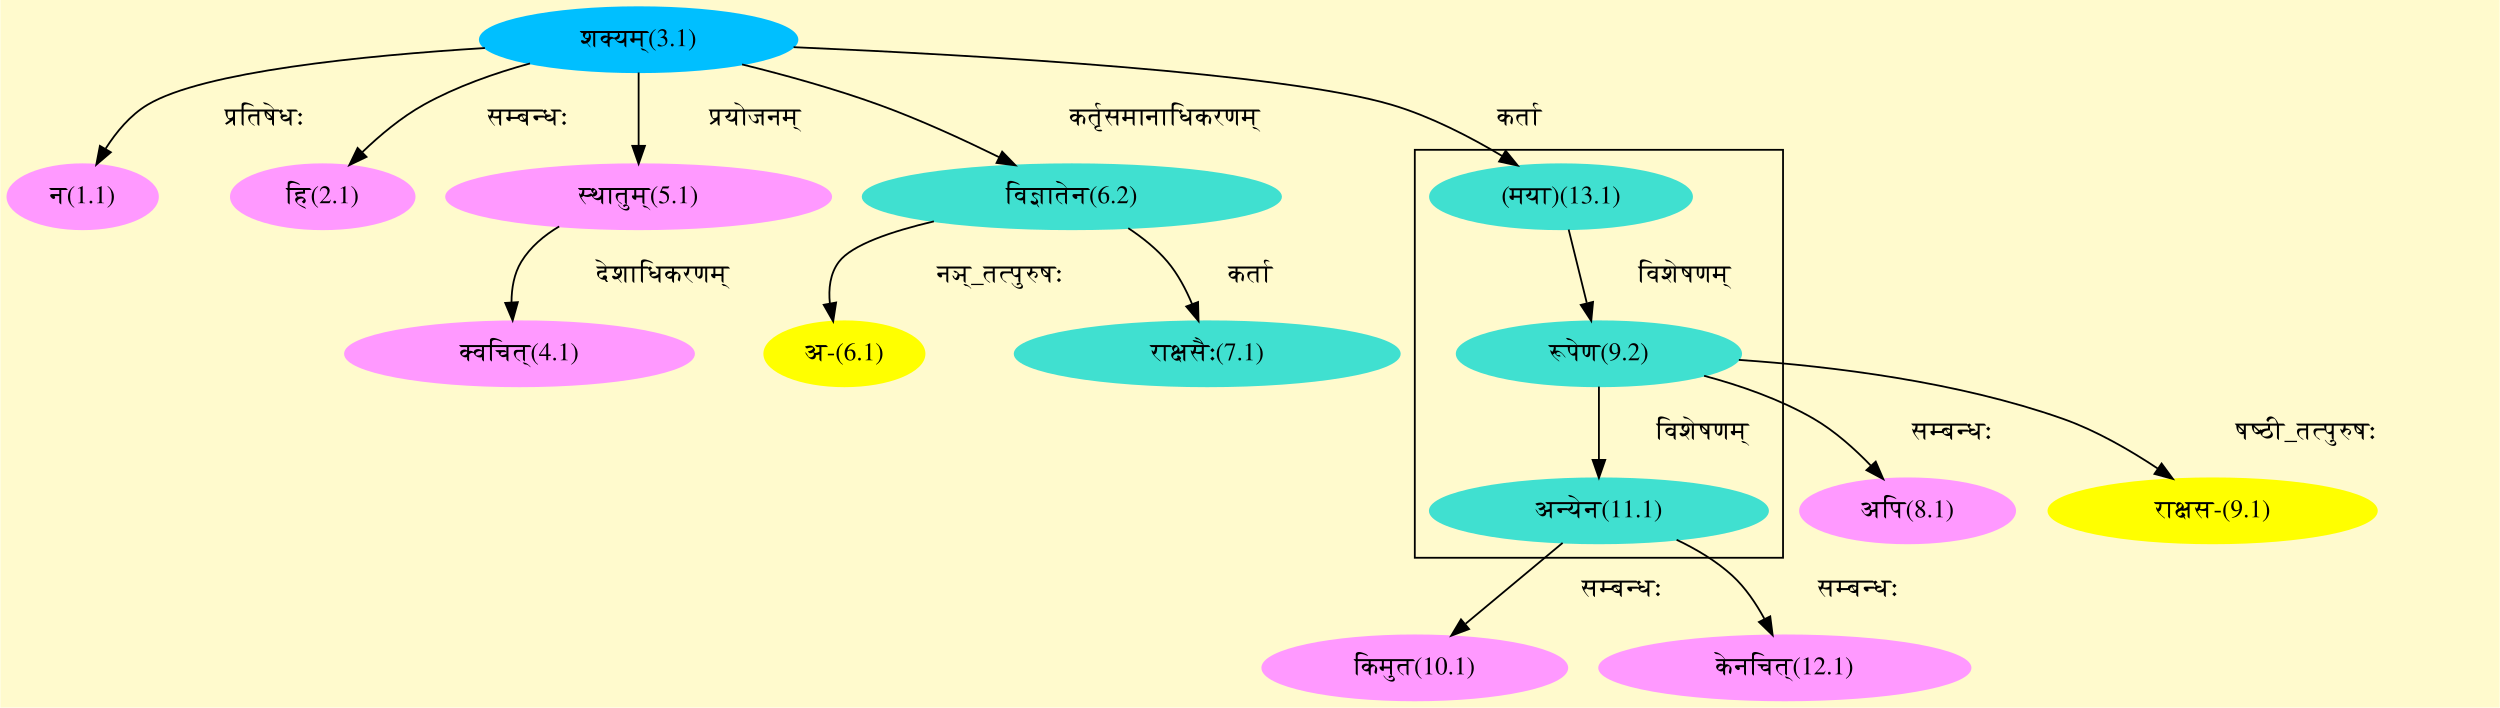
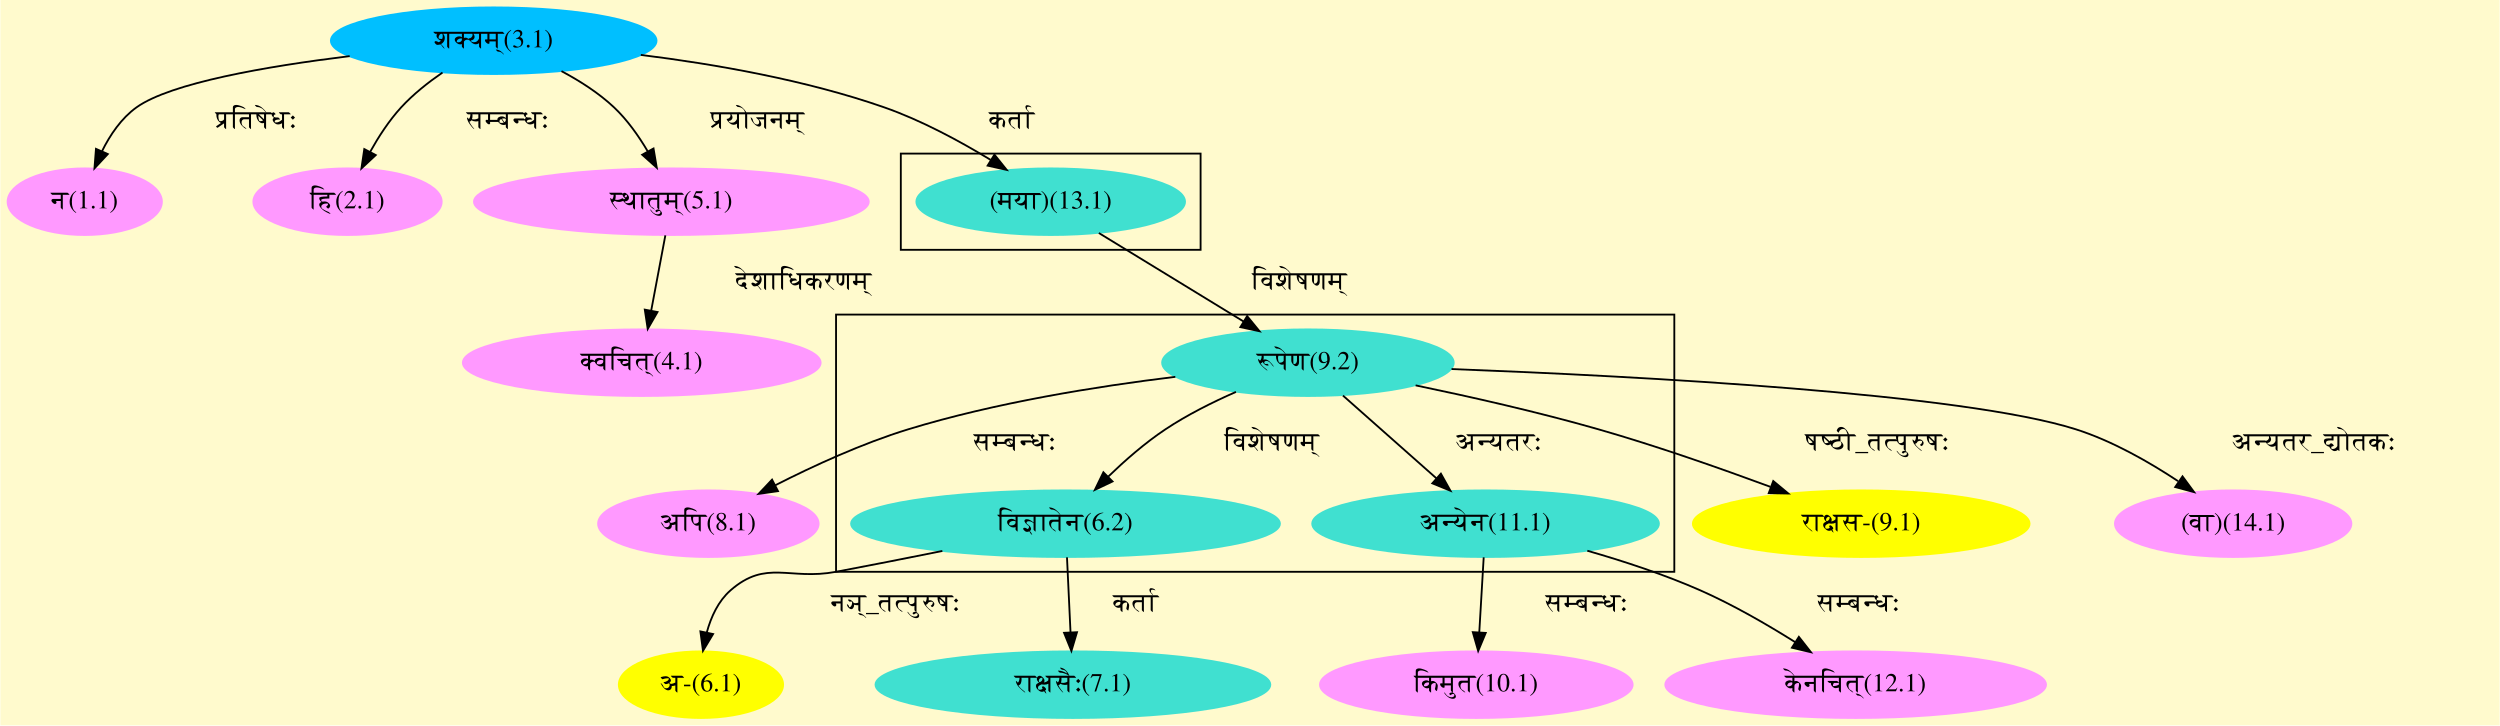
- <svg xmlns="http://www.w3.org/2000/svg" width="1385pt" height="392pt" viewBox="0.00 0.00 1384.60 392.00">
+ <svg xmlns="http://www.w3.org/2000/svg" width="1351pt" height="392pt" viewBox="0.00 0.00 1350.60 392.00">
  <g id="graph0" class="graph" transform="scale(1 1) rotate(0) translate(4 388)">
-     <polygon fill="#fffacd" stroke="transparent" points="-4,4 -4,-388 1380.6,-388 1380.6,4 -4,4" />
+     <polygon fill="#fffacd" stroke="transparent" points="-4,4 -4,-388 1346.6,-388 1346.6,4 -4,4" />
    <g id="clust1" class="cluster">
-       <polygon fill="#fffacd" stroke="black" points="779.6,-79 779.6,-305 983.6,-305 983.6,-79 779.6,-79" />
+       <polygon fill="#fffacd" stroke="black" points="447.6,-79 447.6,-218 900.6,-218 900.6,-79 447.6,-79" />
+     </g>
+     <g id="clust2" class="cluster">
+       <polygon fill="#fffacd" stroke="black" points="482.6,-253 482.6,-305 644.6,-305 644.6,-253 482.6,-253" />
    </g>
    <g id="node1" class="node">
-       <ellipse fill="#40e0d0" stroke="#40e0d0" cx="881.6" cy="-192" rx="78.79" ry="18" />
-       <text text-anchor="middle" x="881.6" y="-188.3" font-family="Times,serif" font-size="14.00">रूपेण(9.2)</text>
+       <ellipse fill="#40e0d0" stroke="#40e0d0" cx="571.6" cy="-105" rx="115.88" ry="18" />
+       <text text-anchor="middle" x="571.6" y="-101.3" font-family="Times,serif" font-size="14.00">विज्ञातेन(6.2)</text>
    </g>
    <g id="node2" class="node">
-       <ellipse fill="#40e0d0" stroke="#40e0d0" cx="860.6" cy="-279" rx="72.59" ry="18" />
-       <text text-anchor="middle" x="860.6" y="-275.3" font-family="Times,serif" font-size="14.00">(मया)(13.1)</text>
+       <ellipse fill="#40e0d0" stroke="#40e0d0" cx="702.6" cy="-192" rx="78.79" ry="18" />
+       <text text-anchor="middle" x="702.6" y="-188.3" font-family="Times,serif" font-size="14.00">रूपेण(9.2)</text>
+     </g>
+     <g id="edge6" class="edge">
+       <path fill="none" stroke="black" d="M594.63,-130.39C603.73,-139.17 614.62,-148.7 625.6,-156 637.34,-163.81 651.1,-170.68 663.72,-176.22" />
+       <polygon fill="black" stroke="black" points="597.01,-127.82 587.45,-123.26 592.07,-132.79 597.01,-127.82" />
+       <text text-anchor="middle" x="683.1" y="-144.8" font-family="Times,serif" font-size="14.00">विशेषणम्</text>
+     </g>
+     <g id="node4" class="node">
+       <ellipse fill="#40e0d0" stroke="#40e0d0" cx="563.6" cy="-279" rx="72.59" ry="18" />
+       <text text-anchor="middle" x="563.6" y="-275.3" font-family="Times,serif" font-size="14.00">(मया)(13.1)</text>
    </g>
    <g id="edge10" class="edge">
-       <path fill="none" stroke="black" d="M874.86,-220.27C871.57,-233.58 867.71,-249.19 864.84,-260.82" />
-       <polygon fill="black" stroke="black" points="878.35,-220.75 877.35,-210.2 871.55,-219.07 878.35,-220.75" />
-       <text text-anchor="middle" x="929.1" y="-231.8" font-family="Times,serif" font-size="14.00">विशेषणम्</text>
+       <path fill="none" stroke="black" d="M667.89,-214.22C643.62,-229.07 611.72,-248.57 589.62,-262.08" />
+       <polygon fill="black" stroke="black" points="669.75,-217.19 676.45,-208.99 666.09,-211.22 669.75,-217.19" />
+       <text text-anchor="middle" x="698.1" y="-231.8" font-family="Times,serif" font-size="14.00">विशेषणम्</text>
+     </g>
+     <g id="node3" class="node">
+       <ellipse fill="#40e0d0" stroke="#40e0d0" cx="798.6" cy="-105" rx="93.68" ry="18" />
+       <text text-anchor="middle" x="798.6" y="-101.3" font-family="Times,serif" font-size="14.00">अन्येन(11.1)</text>
+     </g>
+     <g id="edge12" class="edge">
+       <path fill="none" stroke="black" d="M772.12,-129.44C756.07,-143.65 735.98,-161.44 721.52,-174.24" />
+       <polygon fill="black" stroke="black" points="774.46,-132.04 779.63,-122.79 769.82,-126.8 774.46,-132.04" />
+       <text text-anchor="middle" x="805.6" y="-144.8" font-family="Times,serif" font-size="14.00">अन्यतरः</text>
+     </g>
+     <g id="node6" class="node">
+       <ellipse fill="#00bfff" stroke="#00bfff" cx="262.6" cy="-366" rx="87.99" ry="18" />
+       <text text-anchor="middle" x="262.6" y="-362.3" font-family="Times,serif" font-size="14.00">शक्यम्(3.1)</text>
+     </g>
+     <g id="edge14" class="edge">
+       <path fill="none" stroke="black" d="M531.1,-301.62C514.53,-311.7 493.67,-322.99 473.6,-330 431.44,-344.71 382.33,-353.32 342.1,-358.32" />
+       <polygon fill="black" stroke="black" points="533.2,-304.44 539.83,-296.18 529.5,-298.49 533.2,-304.44" />
+       <text text-anchor="middle" x="542.6" y="-318.8" font-family="Times,serif" font-size="14.00">कर्ता</text>
    </g>
    <g id="node5" class="node">
-       <ellipse fill="#00bfff" stroke="#00bfff" cx="349.6" cy="-366" rx="87.99" ry="18" />
-       <text text-anchor="middle" x="349.6" y="-362.3" font-family="Times,serif" font-size="14.00">शक्यम्(3.1)</text>
-     </g>
-     <g id="edge14" class="edge">
-       <path fill="none" stroke="black" d="M827.98,-301.58C810.51,-312.02 788.19,-323.64 766.6,-330 706.66,-347.64 539.02,-357.38 435.46,-361.87" />
-       <polygon fill="black" stroke="black" points="829.95,-304.48 836.64,-296.26 826.29,-298.51 829.95,-304.48" />
-       <text text-anchor="middle" x="837.6" y="-318.8" font-family="Times,serif" font-size="14.00">कर्ता</text>
-     </g>
-     <g id="node3" class="node">
-       <ellipse fill="#40e0d0" stroke="#40e0d0" cx="881.6" cy="-105" rx="93.68" ry="18" />
-       <text text-anchor="middle" x="881.6" y="-101.3" font-family="Times,serif" font-size="14.00">अन्येन(11.1)</text>
-     </g>
-     <g id="edge12" class="edge">
-       <path fill="none" stroke="black" d="M881.6,-133.27C881.6,-146.58 881.6,-162.19 881.6,-173.82" />
-       <polygon fill="black" stroke="black" points="885.1,-133.2 881.6,-123.2 878.1,-133.2 885.1,-133.2" />
-       <text text-anchor="middle" x="939.1" y="-144.8" font-family="Times,serif" font-size="14.00">विशेषणम्</text>
-     </g>
-     <g id="node4" class="node">
      <ellipse fill="#ff99ff" stroke="#ff99ff" cx="41.6" cy="-279" rx="41.69" ry="18" />
      <text text-anchor="middle" x="41.6" y="-275.3" font-family="Times,serif" font-size="14.00">न(1.1)</text>
    </g>
    <g id="edge1" class="edge">
-       <path fill="none" stroke="black" d="M54.33,-305.67C60.16,-314.81 67.95,-324.25 77.6,-330 108.32,-348.31 196.68,-357.18 264.43,-361.39" />
-       <polygon fill="black" stroke="black" points="57.2,-303.65 49.15,-296.77 51.15,-307.18 57.2,-303.65" />
-       <text text-anchor="middle" x="142.1" y="-318.8" font-family="Times,serif" font-size="14.00">प्रतिषेधः</text>
+       <path fill="none" stroke="black" d="M50.92,-306.28C55.29,-315.09 61.39,-324.14 69.6,-330 88.06,-343.18 139.6,-352.12 184.77,-357.67" />
+       <polygon fill="black" stroke="black" points="54.06,-304.74 46.84,-296.99 47.66,-307.56 54.06,-304.74" />
+       <text text-anchor="middle" x="134.1" y="-318.8" font-family="Times,serif" font-size="14.00">प्रतिषेधः</text>
    </g>
-     <g id="node6" class="node">
-       <ellipse fill="#ff99ff" stroke="#ff99ff" cx="174.6" cy="-279" rx="50.89" ry="18" />
-       <text text-anchor="middle" x="174.6" y="-275.3" font-family="Times,serif" font-size="14.00">हि(2.1)</text>
+     <g id="node7" class="node">
+       <ellipse fill="#ff99ff" stroke="#ff99ff" cx="183.6" cy="-279" rx="50.89" ry="18" />
+       <text text-anchor="middle" x="183.6" y="-275.3" font-family="Times,serif" font-size="14.00">हि(2.1)</text>
    </g>
    <g id="edge2" class="edge">
-       <path fill="none" stroke="black" d="M196.53,-303.72C206.21,-313.03 218.19,-323.1 230.6,-330 248.66,-340.05 269.92,-347.48 289.42,-352.85" />
-       <polygon fill="black" stroke="black" points="198.85,-301.09 189.3,-296.51 193.91,-306.05 198.85,-301.09" />
-       <text text-anchor="middle" x="288.1" y="-318.8" font-family="Times,serif" font-size="14.00">सम्बन्धः</text>
-     </g>
-     <g id="node7" class="node">
-       <ellipse fill="#ff99ff" stroke="#ff99ff" cx="283.6" cy="-192" rx="96.68" ry="18" />
-       <text text-anchor="middle" x="283.6" y="-188.3" font-family="Times,serif" font-size="14.00">क्वचित्(4.1)</text>
+       <path fill="none" stroke="black" d="M195.8,-305.89C200.38,-314.12 206.09,-322.91 212.6,-330 219.05,-337.02 227.14,-343.44 234.93,-348.8" />
+       <polygon fill="black" stroke="black" points="198.86,-304.19 191.11,-296.96 192.66,-307.44 198.86,-304.19" />
+       <text text-anchor="middle" x="270.1" y="-318.8" font-family="Times,serif" font-size="14.00">सम्बन्धः</text>
    </g>
    <g id="node8" class="node">
-       <ellipse fill="#ff99ff" stroke="#ff99ff" cx="349.6" cy="-279" rx="106.68" ry="18" />
-       <text text-anchor="middle" x="349.6" y="-275.3" font-family="Times,serif" font-size="14.00">स्थातुम्(5.1)</text>
+       <ellipse fill="#ff99ff" stroke="#ff99ff" cx="342.6" cy="-192" rx="96.68" ry="18" />
+       <text text-anchor="middle" x="342.6" y="-188.3" font-family="Times,serif" font-size="14.00">क्वचित्(4.1)</text>
+     </g>
+     <g id="node9" class="node">
+       <ellipse fill="#ff99ff" stroke="#ff99ff" cx="358.6" cy="-279" rx="106.68" ry="18" />
+       <text text-anchor="middle" x="358.6" y="-275.3" font-family="Times,serif" font-size="14.00">स्थातुम्(5.1)</text>
    </g>
    <g id="edge3" class="edge">
-       <path fill="none" stroke="black" d="M279.17,-220.56C279.21,-228.29 280.55,-236.38 284.6,-243 289.61,-251.2 297.26,-257.6 305.58,-262.55" />
-       <polygon fill="black" stroke="black" points="282.68,-220.61 279.81,-210.41 275.69,-220.18 282.68,-220.61" />
-       <text text-anchor="middle" x="363.1" y="-231.8" font-family="Times,serif" font-size="14.00">देशाधिकरणम्</text>
+       <path fill="none" stroke="black" d="M347.73,-220.27C350.24,-233.58 353.17,-249.19 355.36,-260.82" />
+       <polygon fill="black" stroke="black" points="351.12,-219.38 345.83,-210.2 344.24,-220.68 351.12,-219.38" />
+       <text text-anchor="middle" x="430.1" y="-231.8" font-family="Times,serif" font-size="14.00">देशाधिकरणम्</text>
    </g>
    <g id="edge4" class="edge">
-       <path fill="none" stroke="black" d="M349.6,-307.27C349.6,-320.58 349.6,-336.19 349.6,-347.82" />
-       <polygon fill="black" stroke="black" points="353.1,-307.2 349.6,-297.2 346.1,-307.2 353.1,-307.2" />
-       <text text-anchor="middle" x="414.1" y="-318.8" font-family="Times,serif" font-size="14.00">प्रयोजनम्</text>
-     </g>
-     <g id="node9" class="node">
-       <ellipse fill="#ffff00" stroke="#ffff00" cx="463.6" cy="-192" rx="44.39" ry="18" />
-       <text text-anchor="middle" x="463.6" y="-188.3" font-family="Times,serif" font-size="14.00">अ-(6.1)</text>
+       <path fill="none" stroke="black" d="M345.76,-306.33C340.87,-314.59 334.73,-323.29 327.6,-330 319.38,-337.73 309.13,-344.28 299.22,-349.55" />
+       <polygon fill="black" stroke="black" points="348.96,-307.77 350.73,-297.33 342.83,-304.39 348.96,-307.77" />
+       <text text-anchor="middle" x="405.1" y="-318.8" font-family="Times,serif" font-size="14.00">प्रयोजनम्</text>
    </g>
    <g id="node10" class="node">
-       <ellipse fill="#40e0d0" stroke="#40e0d0" cx="589.6" cy="-279" rx="115.88" ry="18" />
-       <text text-anchor="middle" x="589.6" y="-275.3" font-family="Times,serif" font-size="14.00">विज्ञातेन(6.2)</text>
+       <ellipse fill="#ffff00" stroke="#ffff00" cx="374.6" cy="-18" rx="44.39" ry="18" />
+       <text text-anchor="middle" x="374.6" y="-14.3" font-family="Times,serif" font-size="14.00">अ-(6.1)</text>
    </g>
    <g id="edge5" class="edge">
-       <path fill="none" stroke="black" d="M455.55,-219.87C454.71,-228 455.62,-236.49 460.6,-243 467.75,-252.35 489.51,-259.79 513.17,-265.36" />
-       <polygon fill="black" stroke="black" points="459.01,-220.41 457.38,-209.94 452.13,-219.14 459.01,-220.41" />
-       <text text-anchor="middle" x="549.6" y="-231.8" font-family="Times,serif" font-size="14.00">नञ्_तत्पुरुषः</text>
-     </g>
-     <g id="edge6" class="edge">
-       <path fill="none" stroke="black" d="M549.37,-300.89C529.61,-310.61 505.23,-321.81 482.6,-330 458.24,-338.82 430.63,-346.45 406.91,-352.31" />
-       <polygon fill="black" stroke="black" points="551,-303.99 558.39,-296.4 547.88,-297.73 551,-303.99" />
-       <text text-anchor="middle" x="641.1" y="-318.8" font-family="Times,serif" font-size="14.00">कर्तृसमानाधिकरणम्</text>
+       <path fill="none" stroke="black" d="M377.76,-46.26C380.05,-54.66 383.96,-63.21 390.6,-69 409.98,-85.91 422.32,-74.24 447.6,-79 466.26,-82.52 486.47,-86.51 505.05,-90.26" />
+       <polygon fill="black" stroke="black" points="381.15,-45.37 375.69,-36.29 374.29,-46.79 381.15,-45.37" />
+       <text text-anchor="middle" x="479.6" y="-57.8" font-family="Times,serif" font-size="14.00">नञ्_तत्पुरुषः</text>
    </g>
    <g id="node11" class="node">
-       <ellipse fill="#40e0d0" stroke="#40e0d0" cx="664.6" cy="-192" rx="106.68" ry="18" />
-       <text text-anchor="middle" x="664.6" y="-188.3" font-family="Times,serif" font-size="14.00">राक्षसैः(7.1)</text>
+       <ellipse fill="#40e0d0" stroke="#40e0d0" cx="575.6" cy="-18" rx="106.68" ry="18" />
+       <text text-anchor="middle" x="575.6" y="-14.3" font-family="Times,serif" font-size="14.00">राक्षसैः(7.1)</text>
    </g>
    <g id="edge7" class="edge">
-       <path fill="none" stroke="black" d="M656.21,-219.58C652.82,-227.66 648.34,-236.2 642.6,-243 636.55,-250.16 628.68,-256.43 620.86,-261.6" />
-       <polygon fill="black" stroke="black" points="659.53,-220.69 659.79,-210.09 652.98,-218.21 659.53,-220.69" />
-       <text text-anchor="middle" x="688.6" y="-231.8" font-family="Times,serif" font-size="14.00">कर्ता</text>
+       <path fill="none" stroke="black" d="M574.31,-46.27C573.69,-59.58 572.95,-75.19 572.4,-86.82" />
+       <polygon fill="black" stroke="black" points="577.81,-46.35 574.79,-36.2 570.82,-46.03 577.81,-46.35" />
+       <text text-anchor="middle" x="609.6" y="-57.8" font-family="Times,serif" font-size="14.00">कर्ता</text>
    </g>
    <g id="node12" class="node">
-       <ellipse fill="#ff99ff" stroke="#ff99ff" cx="1052.6" cy="-105" rx="59.59" ry="18" />
-       <text text-anchor="middle" x="1052.6" y="-101.3" font-family="Times,serif" font-size="14.00">अपि(8.1)</text>
+       <ellipse fill="#ff99ff" stroke="#ff99ff" cx="378.6" cy="-105" rx="59.59" ry="18" />
+       <text text-anchor="middle" x="378.6" y="-101.3" font-family="Times,serif" font-size="14.00">अपि(8.1)</text>
    </g>
    <g id="edge8" class="edge">
-       <path fill="none" stroke="black" d="M1032.24,-130.05C1023.34,-139.28 1012.27,-149.22 1000.6,-156 982.06,-166.76 959.96,-174.44 939.86,-179.81" />
-       <polygon fill="black" stroke="black" points="1034.95,-132.27 1039.16,-122.55 1029.81,-127.52 1034.95,-132.27" />
-       <text text-anchor="middle" x="1077.1" y="-144.8" font-family="Times,serif" font-size="14.00">सम्बन्धः</text>
+       <path fill="none" stroke="black" d="M414.73,-125.75C435.26,-136.2 461.75,-148.39 486.6,-156 533.64,-170.4 588.36,-179.19 630.95,-184.36" />
+       <polygon fill="black" stroke="black" points="416.23,-122.59 405.74,-121.1 413.02,-128.81 416.23,-122.59" />
+       <text text-anchor="middle" x="544.1" y="-144.8" font-family="Times,serif" font-size="14.00">सम्बन्धः</text>
    </g>
    <g id="node13" class="node">
-       <ellipse fill="#ffff00" stroke="#ffff00" cx="1221.6" cy="-105" rx="90.98" ry="18" />
-       <text text-anchor="middle" x="1221.6" y="-101.3" font-family="Times,serif" font-size="14.00">राक्षस-(9.1)</text>
+       <ellipse fill="#ffff00" stroke="#ffff00" cx="1001.6" cy="-105" rx="90.98" ry="18" />
+       <text text-anchor="middle" x="1001.6" y="-101.3" font-family="Times,serif" font-size="14.00">राक्षस-(9.1)</text>
    </g>
    <g id="edge9" class="edge">
-       <path fill="none" stroke="black" d="M1191.19,-128.42C1176.1,-138.45 1157.16,-149.46 1138.6,-156 1080.52,-176.46 1011.15,-185.05 959.13,-188.61" />
-       <polygon fill="black" stroke="black" points="1193.32,-131.21 1199.6,-122.67 1189.37,-125.43 1193.32,-131.21" />
-       <text text-anchor="middle" x="1273.1" y="-144.8" font-family="Times,serif" font-size="14.00">षष्ठी_तत्पुरुषः</text>
+       <path fill="none" stroke="black" d="M952.57,-124.89C925.42,-134.93 890.93,-147.03 859.6,-156 827.25,-165.27 790.57,-173.56 760.8,-179.75" />
+       <polygon fill="black" stroke="black" points="954.07,-128.06 962.22,-121.29 951.63,-121.5 954.07,-128.06" />
+       <text text-anchor="middle" x="1010.1" y="-144.8" font-family="Times,serif" font-size="14.00">षष्ठी_तत्पुरुषः</text>
    </g>
    <g id="node14" class="node">
-       <ellipse fill="#ff99ff" stroke="#ff99ff" cx="779.6" cy="-18" rx="84.49" ry="18" />
-       <text text-anchor="middle" x="779.6" y="-14.3" font-family="Times,serif" font-size="14.00">किमुत(10.1)</text>
+       <ellipse fill="#ff99ff" stroke="#ff99ff" cx="793.6" cy="-18" rx="84.49" ry="18" />
+       <text text-anchor="middle" x="793.6" y="-14.3" font-family="Times,serif" font-size="14.00">किमुत(10.1)</text>
    </g>
    <g id="edge11" class="edge">
-       <path fill="none" stroke="black" d="M807.73,-42.44C824.78,-56.65 846.13,-74.44 861.49,-87.24" />
-       <polygon fill="black" stroke="black" points="809.67,-39.51 799.75,-35.79 805.19,-44.88 809.67,-39.51" />
-       <text text-anchor="middle" x="894.1" y="-57.8" font-family="Times,serif" font-size="14.00">सम्बन्धः</text>
+       <path fill="none" stroke="black" d="M795.2,-46.27C795.98,-59.58 796.9,-75.19 797.59,-86.82" />
+       <polygon fill="black" stroke="black" points="798.69,-45.98 794.61,-36.2 791.7,-46.39 798.69,-45.98" />
+       <text text-anchor="middle" x="853.1" y="-57.8" font-family="Times,serif" font-size="14.00">सम्बन्धः</text>
    </g>
    <g id="node15" class="node">
-       <ellipse fill="#ff99ff" stroke="#ff99ff" cx="984.6" cy="-18" rx="102.88" ry="18" />
-       <text text-anchor="middle" x="984.6" y="-14.3" font-family="Times,serif" font-size="14.00">केनचित्(12.1)</text>
+       <ellipse fill="#ff99ff" stroke="#ff99ff" cx="998.6" cy="-18" rx="102.88" ry="18" />
+       <text text-anchor="middle" x="998.6" y="-14.3" font-family="Times,serif" font-size="14.00">केनचित्(12.1)</text>
    </g>
    <g id="edge13" class="edge">
-       <path fill="none" stroke="black" d="M973.27,-45.19C968.7,-53.57 962.79,-62.39 955.6,-69 946.7,-77.18 935.56,-83.78 924.64,-88.96" />
-       <polygon fill="black" stroke="black" points="976.51,-46.55 977.86,-36.04 970.25,-43.41 976.51,-46.55" />
-       <text text-anchor="middle" x="1025.1" y="-57.8" font-family="Times,serif" font-size="14.00">सम्बन्धः</text>
+       <path fill="none" stroke="black" d="M965.95,-40.96C950.79,-50.49 932.25,-61.22 914.6,-69 895.25,-77.52 873.22,-84.75 853.59,-90.38" />
+       <polygon fill="black" stroke="black" points="967.91,-43.86 974.45,-35.53 964.14,-37.97 967.91,-43.86" />
+       <text text-anchor="middle" x="1000.1" y="-57.8" font-family="Times,serif" font-size="14.00">सम्बन्धः</text>
+     </g>
+     <g id="node16" class="node">
+       <ellipse fill="#ff99ff" stroke="#ff99ff" cx="1202.6" cy="-105" rx="63.89" ry="18" />
+       <text text-anchor="middle" x="1202.6" y="-101.3" font-family="Times,serif" font-size="14.00">(वा)(14.1)</text>
+     </g>
+     <g id="edge15" class="edge">
+       <path fill="none" stroke="black" d="M1172.84,-127.97C1157.2,-138.33 1137.24,-149.75 1117.6,-156 1056.79,-175.34 882.56,-184.65 780.21,-188.57" />
+       <polygon fill="black" stroke="black" points="1175.23,-130.58 1181.51,-122.05 1171.28,-124.8 1175.23,-130.58" />
+       <text text-anchor="middle" x="1246.1" y="-144.8" font-family="Times,serif" font-size="14.00">अन्यतर_द्योतकः</text>
    </g>
  </g>
</svg>
